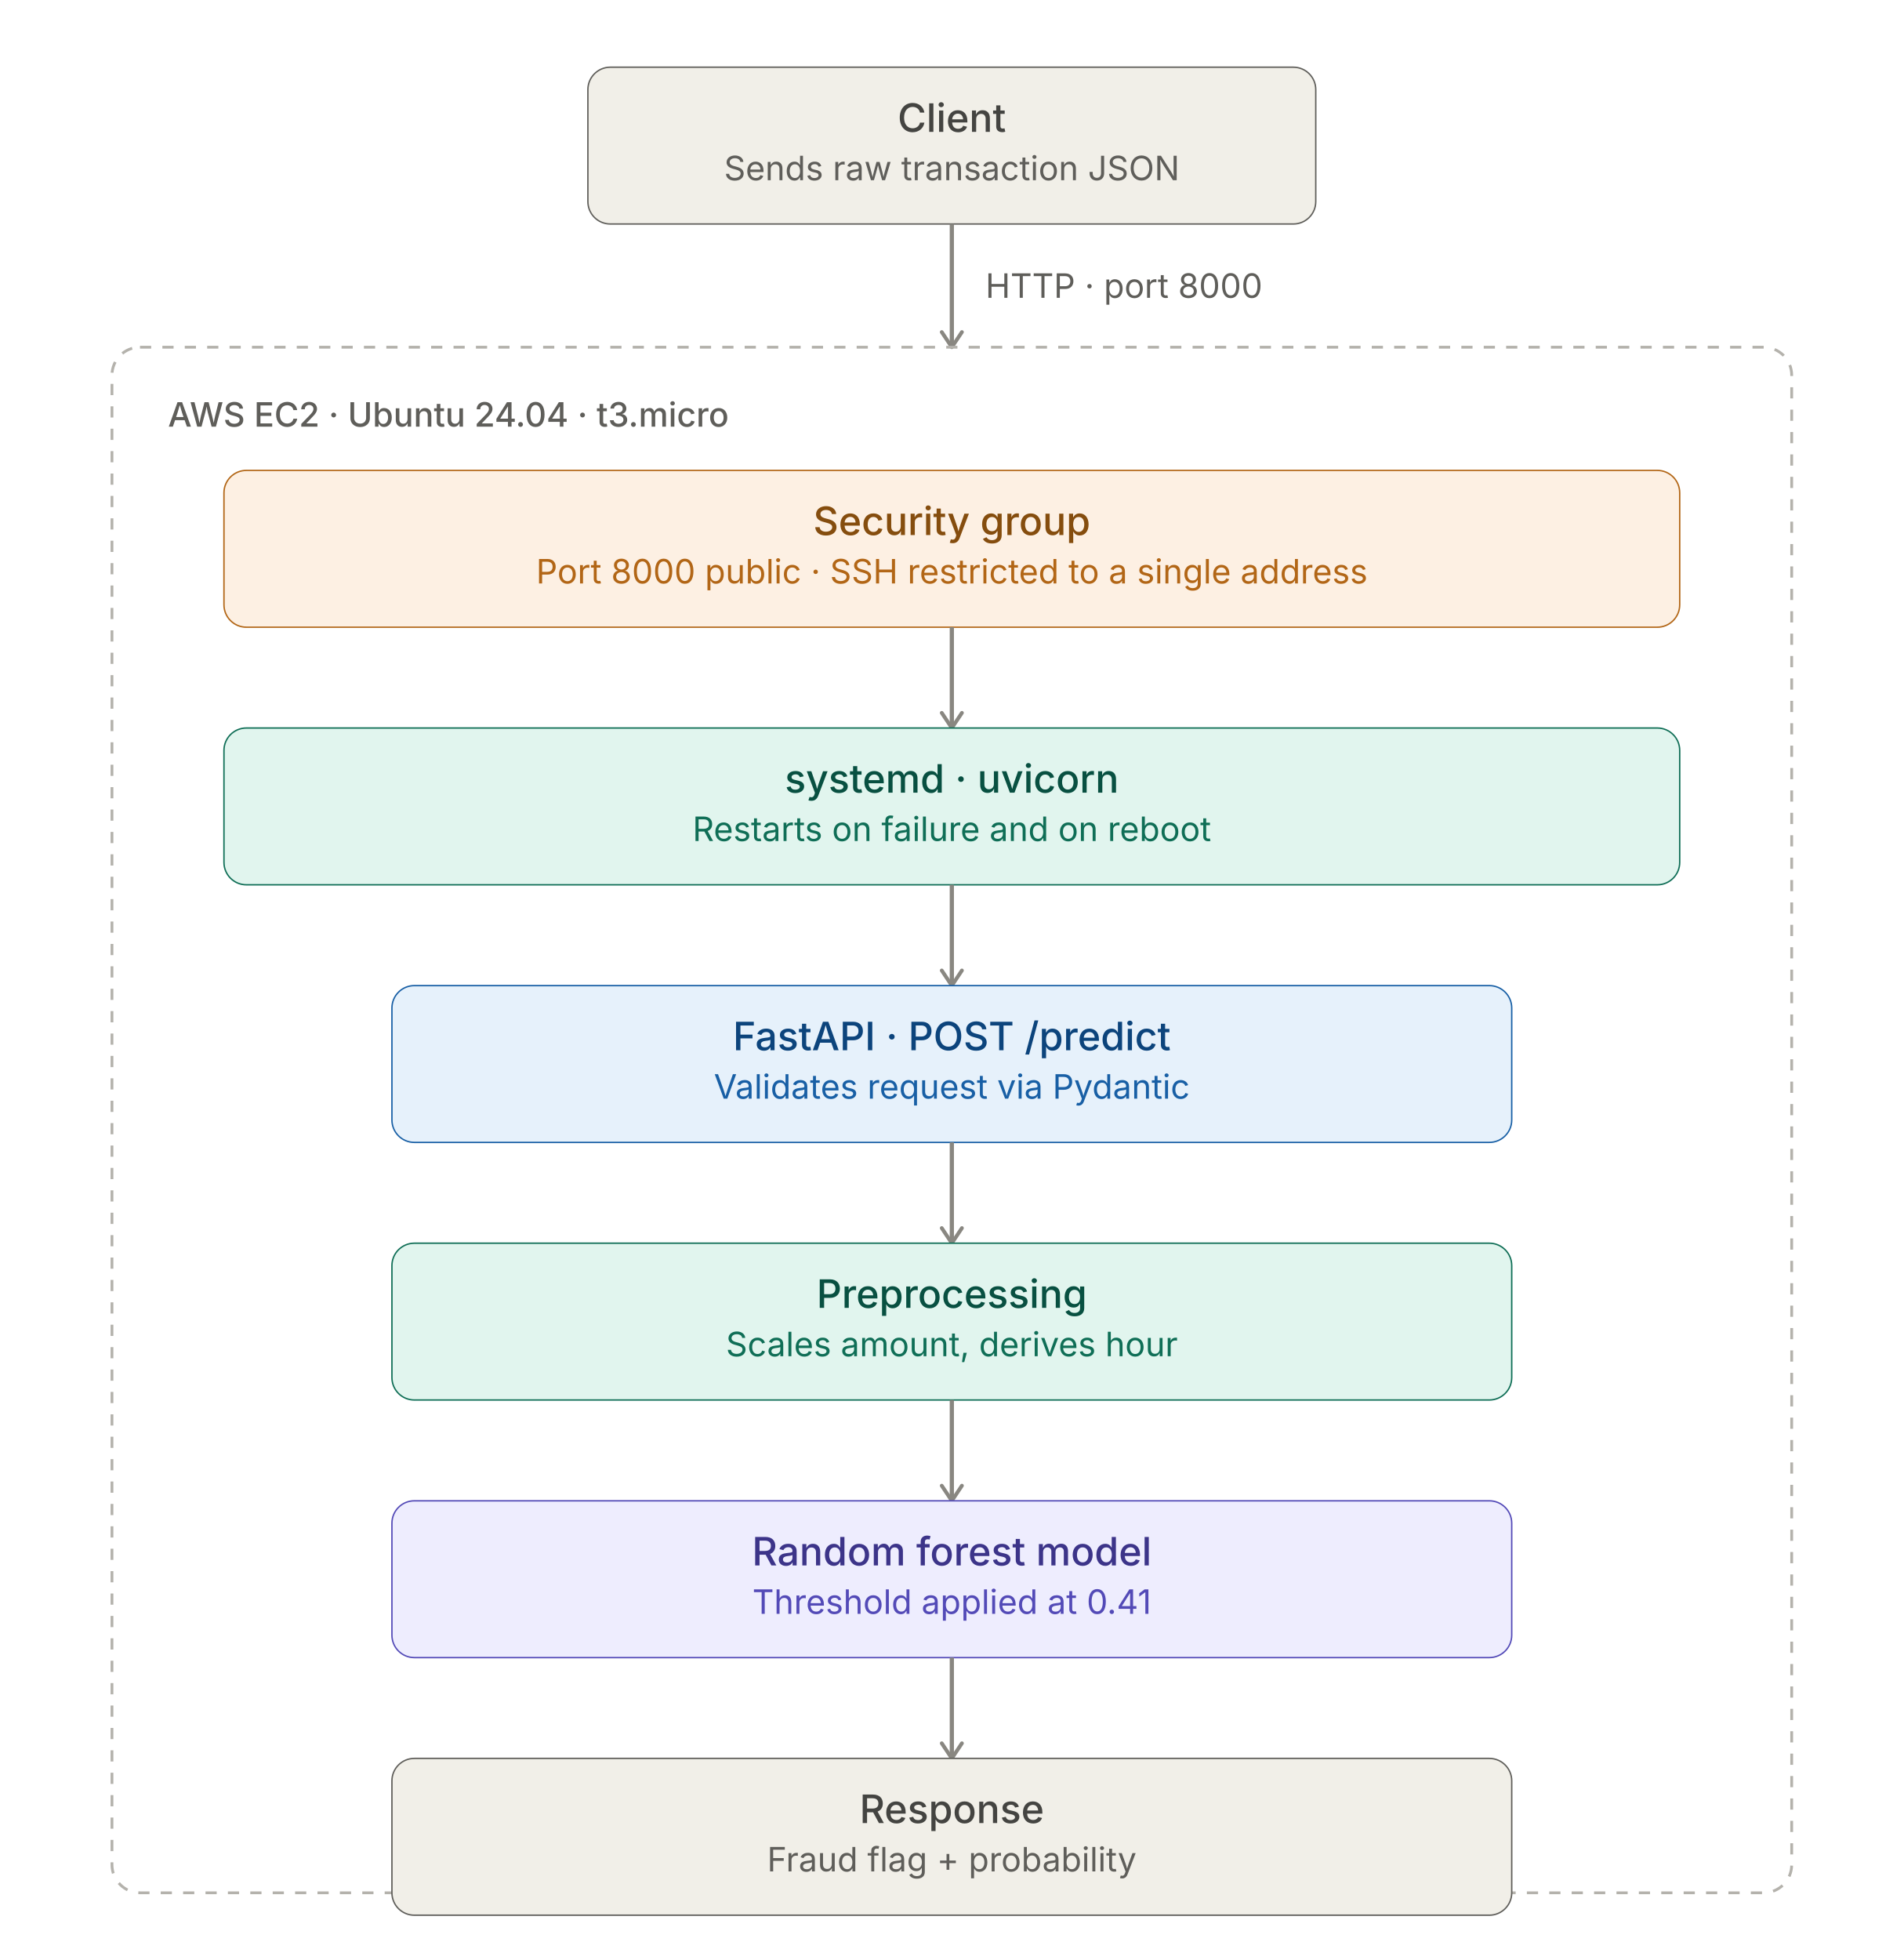
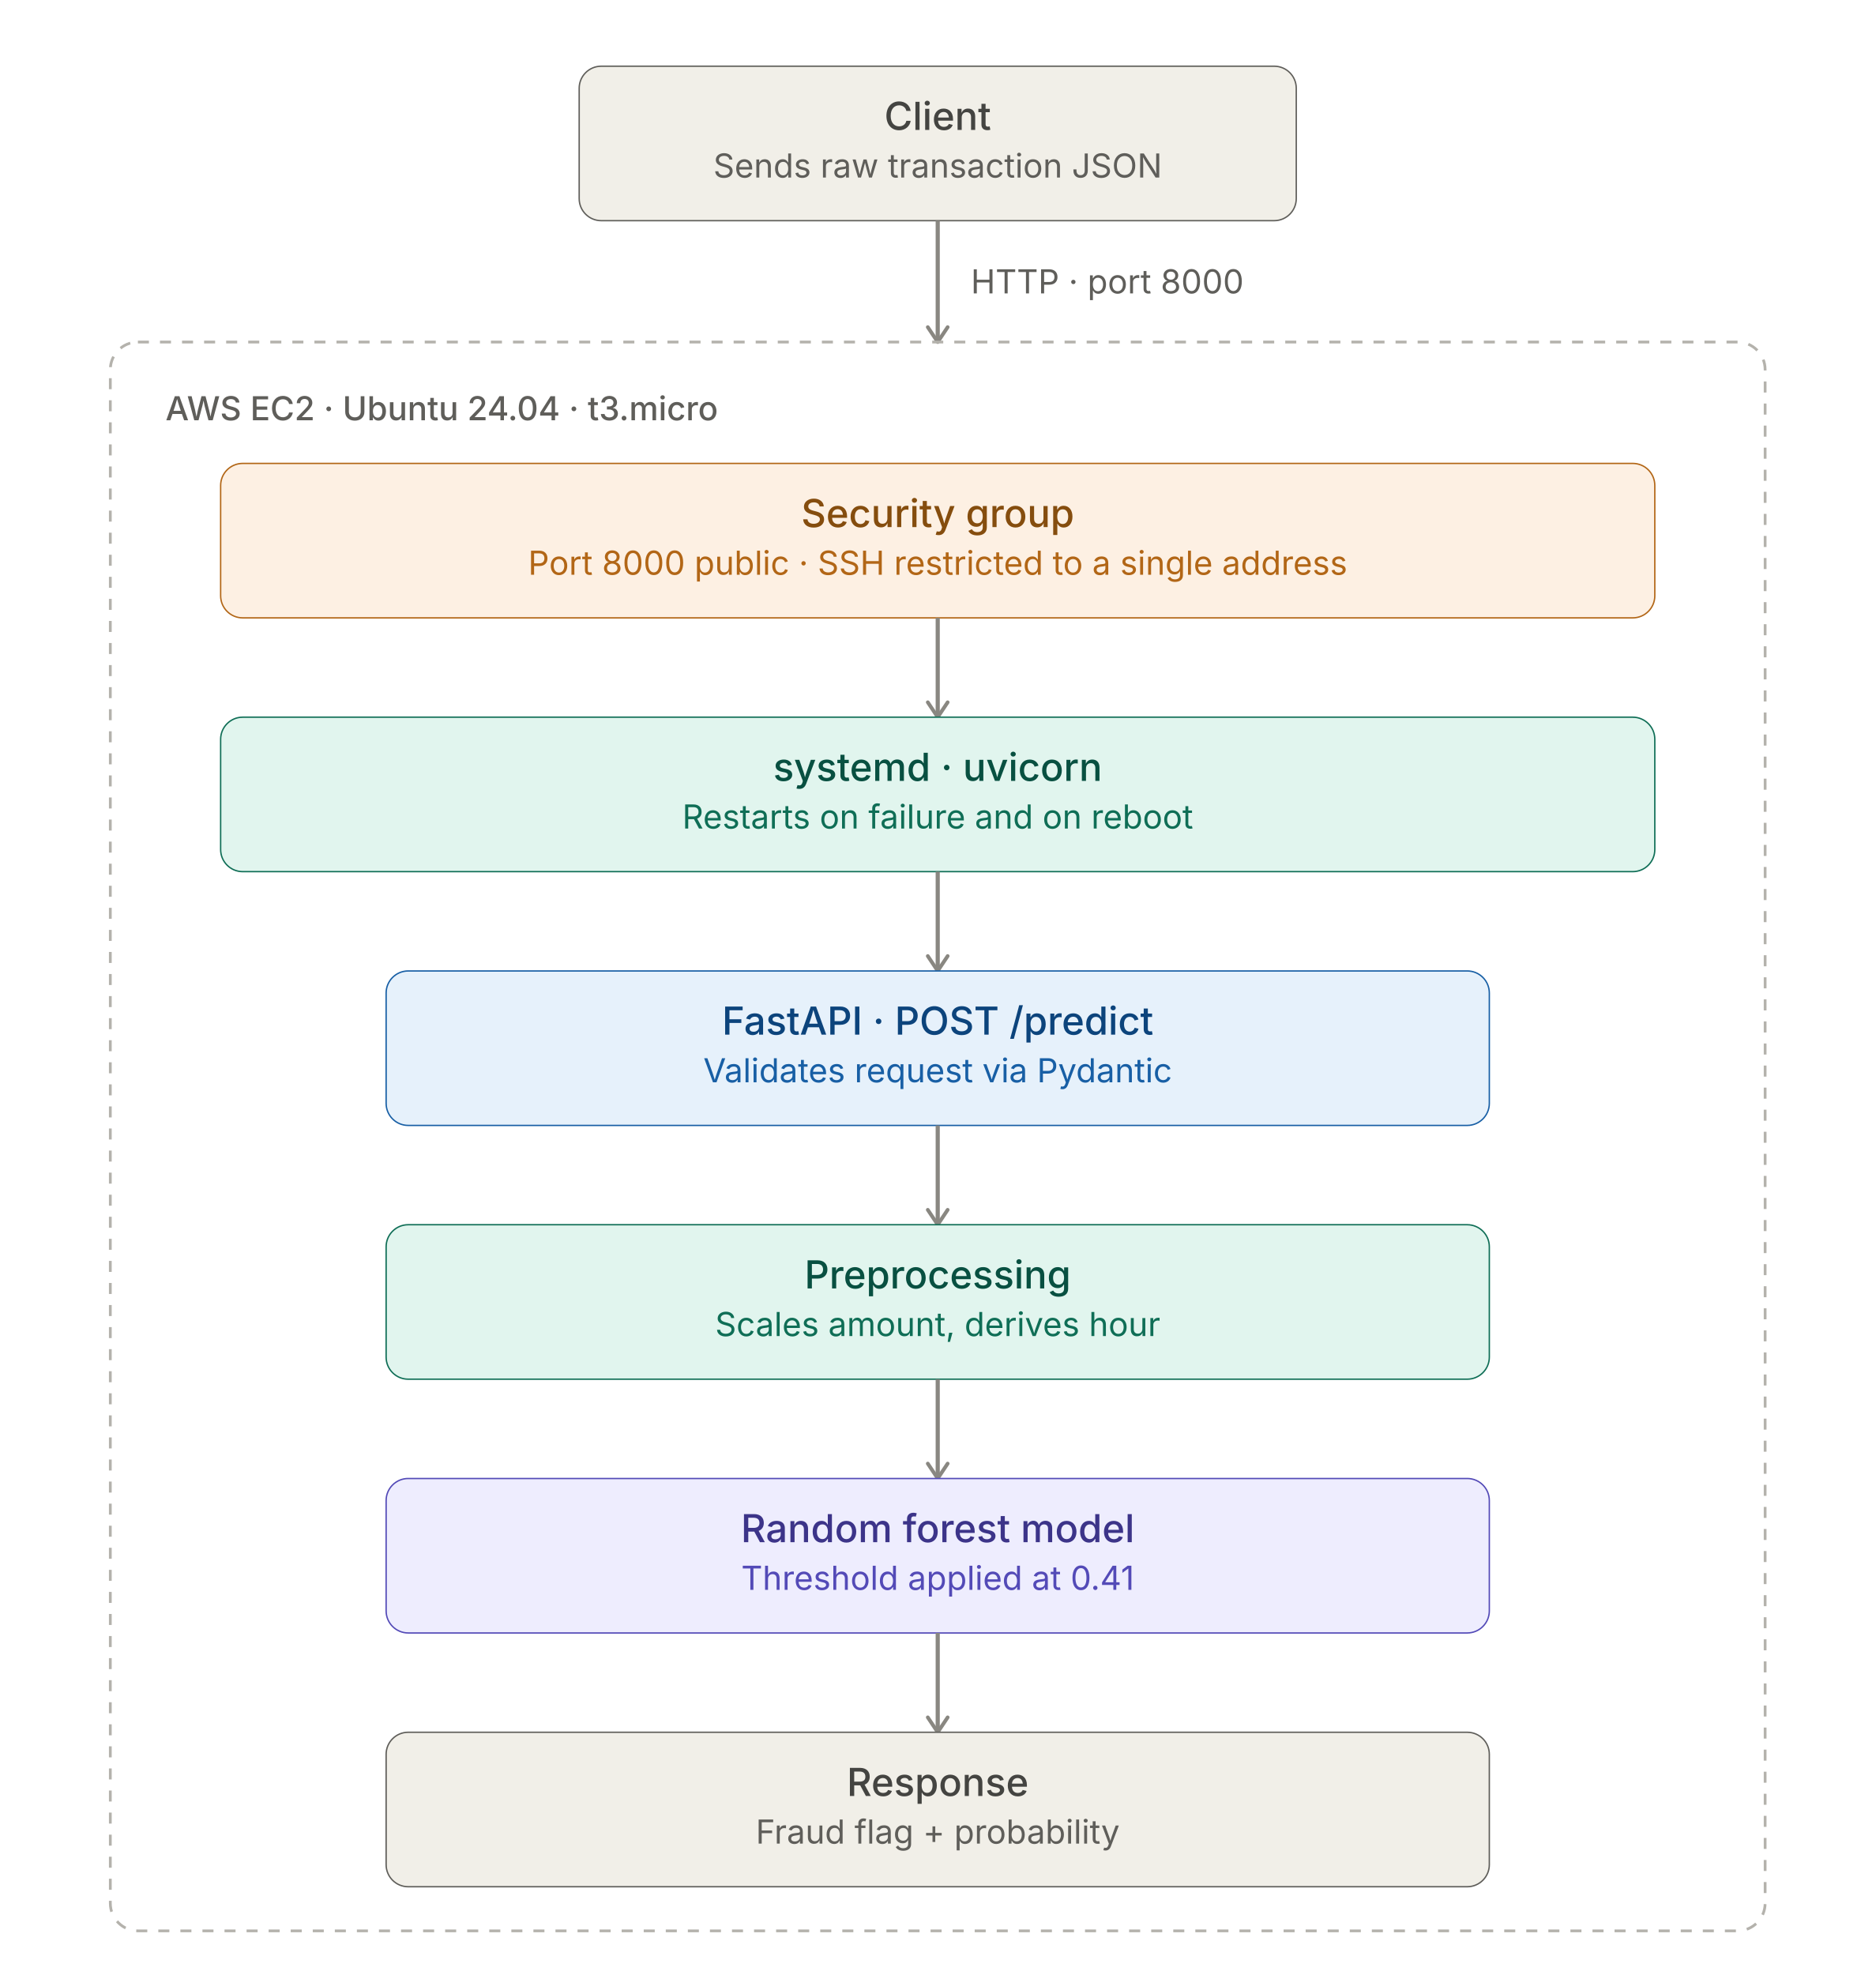
- <svg xmlns="http://www.w3.org/2000/svg" width="100%" viewBox="0 0 680 700" role="img">
+ <svg xmlns="http://www.w3.org/2000/svg" width="100%" viewBox="0 0 680 716" role="img">
  <defs>
    <marker id="arrow" viewBox="0 0 10 10" refX="8" refY="5" markerWidth="6" markerHeight="6" orient="auto-start-reverse">
      <path d="M2 1L8 5L2 9" fill="none" stroke="rgb(137, 135, 129)" stroke-width="1.5" stroke-linecap="round" stroke-linejoin="round" />
    </marker>
  </defs>
  <g>
    <rect x="210" y="24" width="260" height="56" rx="8" style="fill:rgb(241, 239, 232);stroke:rgb(95, 94, 90);stroke-width:0.5px" />
    <text x="340" y="42" text-anchor="middle" dominant-baseline="central" style="fill:rgb(68, 68, 65);font-family:-apple-system, BlinkMacSystemFont, &quot;Segoe UI&quot;, sans-serif;font-size:14px;font-weight:500">Client</text>
    <text x="340" y="60" text-anchor="middle" dominant-baseline="central" style="fill:rgb(95, 94, 90);font-family:-apple-system, BlinkMacSystemFont, &quot;Segoe UI&quot;, sans-serif;font-size:12px;font-weight:400">Sends raw transaction JSON</text>
  </g>
  <line x1="340" y1="80" x2="340" y2="124" marker-end="url(#arrow)" style="fill:none;stroke:rgb(137, 135, 129);stroke-width:1.5px" />
  <text x="352" y="102" dominant-baseline="central" style="fill:rgb(95, 94, 90);font-family:-apple-system, BlinkMacSystemFont, &quot;Segoe UI&quot;, sans-serif;font-size:12px;font-weight:400">HTTP · port 8000</text>
-   <rect x="40" y="124" width="600" height="552" rx="10" style="fill:none;stroke:rgb(180, 178, 172);stroke-width:1px;stroke-dasharray:4 4" />
+   <rect x="40" y="124" width="600" height="576" rx="10" style="fill:none;stroke:rgb(180, 178, 172);stroke-width:1px;stroke-dasharray:4 4" />
  <text x="60" y="148" dominant-baseline="central" style="fill:rgb(95, 94, 90);font-family:-apple-system, BlinkMacSystemFont, &quot;Segoe UI&quot;, sans-serif;font-size:12px;font-weight:500">AWS EC2 · Ubuntu 24.04 · t3.micro</text>
  <g>
    <rect x="80" y="168" width="520" height="56" rx="8" style="fill:rgb(253, 240, 227);stroke:rgb(178, 102, 22);stroke-width:0.5px" />
    <text x="340" y="186" text-anchor="middle" dominant-baseline="central" style="fill:rgb(133, 77, 14);font-family:-apple-system, BlinkMacSystemFont, &quot;Segoe UI&quot;, sans-serif;font-size:14px;font-weight:500">Security group</text>
    <text x="340" y="204" text-anchor="middle" dominant-baseline="central" style="fill:rgb(178, 102, 22);font-family:-apple-system, BlinkMacSystemFont, &quot;Segoe UI&quot;, sans-serif;font-size:12px;font-weight:400">Port 8000 public · SSH restricted to a single address</text>
  </g>
  <line x1="340" y1="224" x2="340" y2="260" marker-end="url(#arrow)" style="fill:none;stroke:rgb(137, 135, 129);stroke-width:1.5px" />
  <g>
    <rect x="80" y="260" width="520" height="56" rx="8" style="fill:rgb(225, 245, 238);stroke:rgb(15, 110, 86);stroke-width:0.5px" />
    <text x="340" y="278" text-anchor="middle" dominant-baseline="central" style="fill:rgb(8, 80, 65);font-family:-apple-system, BlinkMacSystemFont, &quot;Segoe UI&quot;, sans-serif;font-size:14px;font-weight:500">systemd · uvicorn</text>
    <text x="340" y="296" text-anchor="middle" dominant-baseline="central" style="fill:rgb(15, 110, 86);font-family:-apple-system, BlinkMacSystemFont, &quot;Segoe UI&quot;, sans-serif;font-size:12px;font-weight:400">Restarts on failure and on reboot</text>
  </g>
  <line x1="340" y1="316" x2="340" y2="352" marker-end="url(#arrow)" style="fill:none;stroke:rgb(137, 135, 129);stroke-width:1.5px" />
  <g>
    <rect x="140" y="352" width="400" height="56" rx="8" style="fill:rgb(230, 241, 251);stroke:rgb(24, 95, 165);stroke-width:0.5px" />
    <text x="340" y="370" text-anchor="middle" dominant-baseline="central" style="fill:rgb(12, 68, 124);font-family:-apple-system, BlinkMacSystemFont, &quot;Segoe UI&quot;, sans-serif;font-size:14px;font-weight:500">FastAPI · POST /predict</text>
    <text x="340" y="388" text-anchor="middle" dominant-baseline="central" style="fill:rgb(24, 95, 165);font-family:-apple-system, BlinkMacSystemFont, &quot;Segoe UI&quot;, sans-serif;font-size:12px;font-weight:400">Validates request via Pydantic</text>
  </g>
  <line x1="340" y1="408" x2="340" y2="444" marker-end="url(#arrow)" style="fill:none;stroke:rgb(137, 135, 129);stroke-width:1.5px" />
  <g>
    <rect x="140" y="444" width="400" height="56" rx="8" style="fill:rgb(225, 245, 238);stroke:rgb(15, 110, 86);stroke-width:0.5px" />
    <text x="340" y="462" text-anchor="middle" dominant-baseline="central" style="fill:rgb(8, 80, 65);font-family:-apple-system, BlinkMacSystemFont, &quot;Segoe UI&quot;, sans-serif;font-size:14px;font-weight:500">Preprocessing</text>
    <text x="340" y="480" text-anchor="middle" dominant-baseline="central" style="fill:rgb(15, 110, 86);font-family:-apple-system, BlinkMacSystemFont, &quot;Segoe UI&quot;, sans-serif;font-size:12px;font-weight:400">Scales amount, derives hour</text>
  </g>
  <line x1="340" y1="500" x2="340" y2="536" marker-end="url(#arrow)" style="fill:none;stroke:rgb(137, 135, 129);stroke-width:1.5px" />
  <g>
    <rect x="140" y="536" width="400" height="56" rx="8" style="fill:rgb(238, 237, 254);stroke:rgb(83, 74, 183);stroke-width:0.5px" />
    <text x="340" y="554" text-anchor="middle" dominant-baseline="central" style="fill:rgb(60, 52, 137);font-family:-apple-system, BlinkMacSystemFont, &quot;Segoe UI&quot;, sans-serif;font-size:14px;font-weight:500">Random forest model</text>
    <text x="340" y="572" text-anchor="middle" dominant-baseline="central" style="fill:rgb(83, 74, 183);font-family:-apple-system, BlinkMacSystemFont, &quot;Segoe UI&quot;, sans-serif;font-size:12px;font-weight:400">Threshold applied at 0.41</text>
  </g>
  <line x1="340" y1="592" x2="340" y2="628" marker-end="url(#arrow)" style="fill:none;stroke:rgb(137, 135, 129);stroke-width:1.5px" />
  <g>
    <rect x="140" y="628" width="400" height="56" rx="8" style="fill:rgb(241, 239, 232);stroke:rgb(95, 94, 90);stroke-width:0.5px" />
    <text x="340" y="646" text-anchor="middle" dominant-baseline="central" style="fill:rgb(68, 68, 65);font-family:-apple-system, BlinkMacSystemFont, &quot;Segoe UI&quot;, sans-serif;font-size:14px;font-weight:500">Response</text>
    <text x="340" y="664" text-anchor="middle" dominant-baseline="central" style="fill:rgb(95, 94, 90);font-family:-apple-system, BlinkMacSystemFont, &quot;Segoe UI&quot;, sans-serif;font-size:12px;font-weight:400">Fraud flag + probability</text>
  </g>
</svg>
